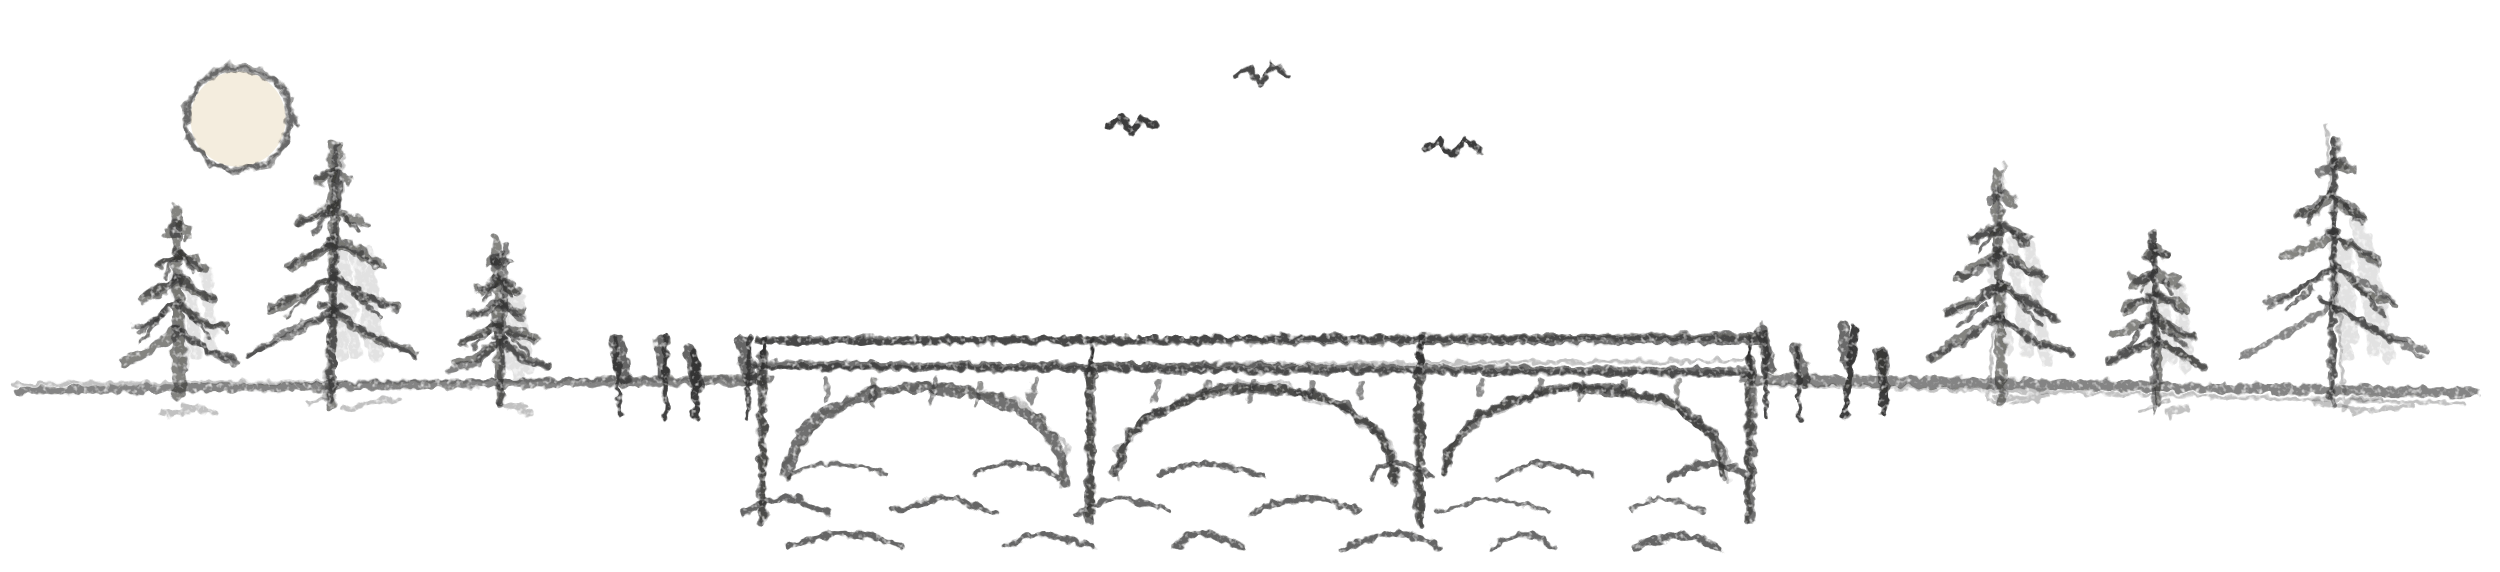
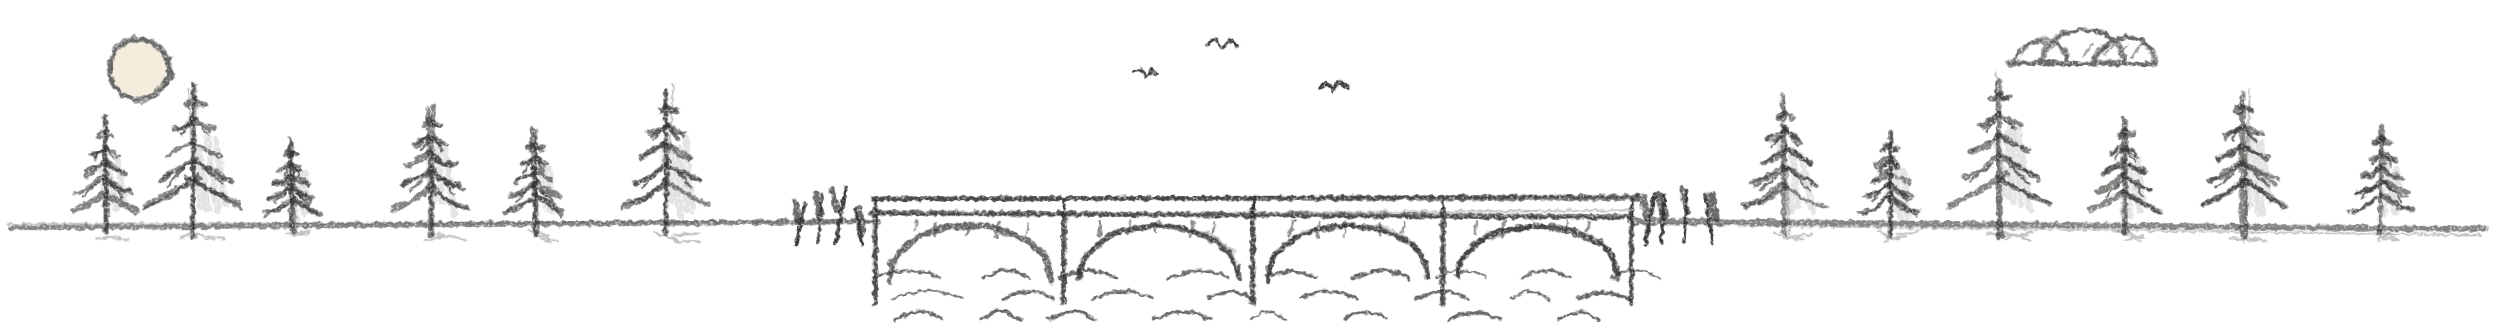
- <svg xmlns="http://www.w3.org/2000/svg" viewBox="0 0 420 96" width="420" height="96">
+ <svg xmlns="http://www.w3.org/2000/svg" viewBox="0 0 720 96" width="720" height="96">
  <defs>
    <filter id="pencil" x="-2%" y="-2%" width="104%" height="104%">
      <feTurbulence type="fractalNoise" baseFrequency="0.55" numOctaves="2" seed="724" result="tooth" />
      <feDisplacementMap in="SourceGraphic" in2="tooth" scale="1.7" xChannelSelector="R" yChannelSelector="G" result="line" />
      <feTurbulence type="fractalNoise" baseFrequency="1.15" numOctaves="2" seed="731" result="paper" />
      <feColorMatrix in="paper" type="matrix" values="0 0 0 0 0  0 0 0 0 0  0 0 0 0 0  -2.2 0 0 0 2.15" result="gaps" />
      <feComposite in="line" in2="gaps" operator="in" />
    </filter>
  </defs>
  <circle cx="40" cy="20" r="8" fill="#EFE6D0" opacity="0.7" />
  <g fill="none" stroke="#333331" stroke-linecap="round" stroke-linejoin="round" filter="url(#pencil)">
-     <path d="M29.2 43.3L27.7 46.6M32.2 53.3L35.6 57.0M53.2 49.1L47.9 53.1M361.3 46.9L359.5 48.9" stroke-width="0.56" opacity="0.66" />
-     <path d="M2.1 64.5L128.3 63.7M294.1 64.5L414.2 67.8M128.1 61.7L294.2 60.6M178.2 81.9L179.4 74.8L176.6 72.5L174.0 69.7L171.0 67.0L166.1 66.3L160.0 65.2L156.4 64.5L150.4 65.7L145.2 65.3L140.5 69.1L137.8 69.4L135.7 73.9L132.7 76.9L131.7 79.0M234.7 81.3L234.4 76.2L232.3 72.8L228.7 71.5L226.0 68.5L219.9 67.5L216.5 64.3L210.8 64.5L207.0 64.3L200.5 65.9L195.7 69.0L193.0 69.7L190.3 74.0L187.6 75.1L188.0 80.7M290.4 81.0L290.1 75.4L287.3 72.1L283.3 69.4L279.7 68.2L275.5 67.2L272.2 66.3L266.4 64.3L260.6 66.2L255.2 67.1L252.8 69.1L247.2 70.4L244.6 73.1L242.5 77.0L242.8 78.8M54.5 66.9L57.7 26.2M334.1 67.2L336.6 27.5M394.0 69.4L390.8 21.2" stroke-width="0.62" opacity="0.3" />
-     <path d="M266.2 64.0L265.2 67.4M282.1 63.8L281.7 67.0" stroke-width="0.66" opacity="0.52" />
-     <path d="M131.8 80.4L135.0 78.9L137.4 77.9L140.6 77.9L143.4 78.3L146.1 78.7L148.7 79.7M241.2 86.1L244.5 85.2L247.9 83.8L250.8 84.0L253.9 84.3L257.1 85.0L260.5 86.1M273.8 85.9L275.7 84.6L277.5 83.8L280.1 84.0L281.8 83.9L283.8 85.2L286.1 85.7" stroke-width="0.66" opacity="0.7" />
-     <path d="M128.2 56.8L128.1 62.1M183.4 57.1L183.3 61.8M294.0 56.8L293.9 62.2" stroke-width="0.66" opacity="1.03" />
-     <path d="M55.0 35.7L52.7 39.4M82.0 56.1L79.5 58.6M85.5 56.2L88.7 59.5M363.5 47.1L364.9 49.3M363.6 55.5L367.1 58.1" stroke-width="0.68" opacity="0.68" />
-     <path d="M28.9 69.8L32.6 68.8M27.1 69.2L31.5 68.9M30.7 68.1L36.3 69.3M51.8 67.8L56.5 66.7M58.8 68.4L67.2 67.0M57.4 68.9L64.8 67.1M86.0 68.1L88.5 68.1M85.2 68.4L89.4 69.3M83.9 67.8L87.9 68.9M335.2 66.5L342.4 67.2M334.7 67.4L343.6 66.3M338.1 67.9L343.1 66.6M364.5 69.8L367.8 68.6M364.0 69.1L368.0 68.2M359.7 69.0L364.2 67.3M395.5 69.2L405.1 68.2M388.8 67.4L398.4 69.1M395.1 67.0L400.2 67.0" stroke-width="0.75" opacity="0.3" />
-     <path d="M31.0 43.1L32.5 45.9M27.5 52.7L23.8 57.4M83.2 47.8L81.5 50.1M334.9 39.0L332.6 41.9M333.8 51.1L328.9 54.7M338.5 50.1L342.8 54.9" stroke-width="0.75" opacity="0.7" />
-     <path d="M104.2 70.0L103.5 56.9M125.5 70.2L125.9 57.0M296.6 69.7L296.6 55.8M302.4 70.3L302.0 58.4M207.5 12.9L209.9 11.3L211.7 14.0L213.9 10.9L216.5 13.0" stroke-width="0.75" opacity="0.89" />
-     <path d="M147.0 63.7L146.5 67.8M164.8 64.4L164.2 67.9" stroke-width="0.79" opacity="0.54" />
-     <path d="M180.9 86.3L183.6 84.8L186.2 83.8L188.8 83.6L191.2 84.4L193.5 84.6L196.3 85.9M250.5 92.2L252.5 90.7L253.9 90.3L255.4 89.9L257.6 89.8L259.5 91.2L261.0 91.7" stroke-width="0.79" opacity="0.73" />
-     <path d="M57.9 36.2L60.1 38.6M59.4 49.4L63.9 53.2M84.8 47.5L85.9 49.9M360.0 54.6L357.6 58.4M394.0 34.6L396.5 37.4M388.6 48.4L384.3 51.9M395.6 47.5L400.3 52.7" stroke-width="0.83" opacity="0.7" />
-     <path d="M49.8 21.3L47.9 15.3L43.7 11.6L38.3 10.9L33.7 13.6L31.1 18.9L31.4 23.3L35.7 27.7L40.0 29.0L45.3 27.0L48.3 23.3L49.1 16.5" stroke-width="0.84" opacity="0.47" />
-     <path d="M157.4 63.6L156.2 67.3M272.9 64.2L272.7 66.1" stroke-width="0.88" opacity="0.55" />
-     <path d="M163.9 79.7L165.9 78.8L168.6 77.9L170.7 77.6L172.8 78.4L175.2 78.6L177.6 80.1M194.8 79.9L197.2 78.6L200.8 77.8L203.8 78.1L206.6 78.5L209.4 79.2L212.1 80.0M251.7 80.3L254.8 79.1L257.1 77.9L260.0 77.8L262.5 78.4L265.3 79.2L267.6 79.7M168.8 91.7L171.1 91.1L173.3 89.9L176.0 89.8L178.3 90.5L180.6 90.8L183.4 91.9" stroke-width="0.88" opacity="0.75" />
-     <path d="M29.8 50.3L25.5 54.4L22.5 54.9M29.2 55.0L35.2 59.1L39.4 60.3M56.6 46.8L61.6 49.7L66.5 52.0M57.6 51.4L49.7 55.9L41.7 59.6M53.9 50.7L63.1 56.7L69.5 59.7M84.3 43.0L83.3 44.9L82.9 43.9M83.9 50.1L80.8 52.5L79.5 53.0M83.3 50.9L86.0 52.2L87.9 53.7M84.5 57.1L88.0 60.8L92.3 61.4M335.3 33.3L334.1 34.2L334.1 33.2M335.5 31.8L334.5 33.6L334.3 33.6M336.7 37.8L339.3 40.0L341.2 39.8M336.0 42.7L340.5 45.6L343.0 46.2M335.3 53.0L330.2 57.4L324.0 60.1M335.7 52.8L341.6 57.6L348.0 59.4M361.6 42.4L361.1 43.1L360.1 43.2M362.4 49.1L365.0 51.1L366.3 52.3M362.5 56.6L357.4 59.2L354.5 60.6M391.6 45.2L385.6 49.2L381.2 51.7M392.6 45.1L398.7 48.3L402.0 50.7M391.9 50.8L384.2 55.9L376.5 60.2M392.1 51.1L384.9 55.8L376.6 59.7M389.7 50.1L399.1 55.5L406.9 59.9" stroke-width="0.89" opacity="0.59" />
-     <path d="M111.7 70.3L111.9 56.7" stroke-width="0.9" opacity="0.93" />
-     <path d="M361.9 68.8L361.8 39.1M391.9 67.9L392.2 23.7" stroke-width="0.94" opacity="0.59" />
-     <path d="M337.9 38.9L339.7 41.2M389.9 34.1L387.6 37.6" stroke-width="0.94" opacity="0.7" />
-     <path d="M138.9 63.7L138.9 67.0M210.7 64.1L209.8 67.4M220.4 64.3L219.9 67.0M228.5 64.2L228.6 66.5" stroke-width="0.96" opacity="0.55" />
-     <path d="M230.3 80.3L231.5 78.6L233.7 78.0L234.8 77.5L236.5 78.2L238.6 79.0L240.3 79.9M149.9 85.7L152.7 85.2L155.7 84.2L158.1 83.5L161.3 84.0L163.7 85.1L167.2 86.3M210.2 86.4L212.7 85.0L216.4 84.1L219.1 83.6L222.4 83.8L225.7 85.0L228.4 85.7M225.2 92.4L228.2 91.0L231.4 90.3L233.8 89.5L236.5 89.8L239.8 90.9L242.1 92.1" stroke-width="0.96" opacity="0.75" />
-     <path d="M239.5 25.1L242.0 23.3L243.9 26.2L246.2 23.4L248.6 25.2" stroke-width="1.0" opacity="0.95" />
-     <path d="M49.5 21.0L47.4 14.5L43.1 12.1L38.4 11.3L33.8 13.8L31.1 18.2L31.7 23.4L35.7 27.9L40.0 28.6L45.4 27.6L48.3 23.1L48.3 17.2" stroke-width="1.01" opacity="0.49" />
-     <path d="M126.6 61.6L294.1 62.8" stroke-width="1.03" opacity="0.63" />
-     <path d="M30.7 42.8L27.6 43.8L26.6 44.7M30.3 46.4L26.4 48.8L24.4 49.7M29.8 46.8L33.9 49.1L35.9 50.5M29.5 50.8L25.6 54.2L23.1 55.9M30.6 51.1L33.7 54.4L38.1 54.7M29.9 54.9L35.5 59.4L39.5 60.8M56.2 28.4L54.3 29.9L53.3 29.8M55.3 46.7L50.7 49.5L45.2 51.6M57.8 51.5L48.3 55.7L41.6 59.8M83.2 44.1L84.3 43.5L85.7 43.9M84.2 44.2L84.5 44.6L84.9 44.2M84.3 46.7L85.7 47.6L86.9 49.2M84.7 51.0L81.7 52.6L78.8 52.7M83.7 54.1L80.5 56.5L77.7 57.8M83.3 54.4L87.4 56.7L89.8 57.4M84.1 56.9L79.9 61.0L75.7 62.2M336.5 42.3L331.4 46.1L329.1 46.2M361.9 53.6L365.7 55.2L368.6 56.7M362.2 57.3L367.2 59.7L370.4 62.0M392.7 27.7L391.3 28.2L389.6 28.7M392.2 26.9L391.2 28.7L389.4 29.2M392.1 27.5L394.0 27.3L394.0 27.7M391.4 32.8L388.5 34.4L386.1 36.3M392.7 33.5L395.6 35.0L397.0 36.7M391.3 39.0L396.4 41.8L399.5 43.7M392.8 44.8L385.4 49.2L380.7 50.8M390.3 50.4L398.9 55.5L407.7 58.8" stroke-width="1.07" opacity="0.61" />
-     <path d="M174.0 63.7L173.1 67.2M194.6 64.2L194.0 67.4M202.9 64.3L202.1 66.5M249.0 63.9L248.5 66.6M258.7 64.2L258.4 66.5" stroke-width="1.09" opacity="0.55" />
-     <path d="M280.5 80.3L282.5 79.2L285.2 78.1L286.8 78.0L288.9 78.2L291.4 78.6L293.9 80.2M125.0 85.9L127.4 84.9L129.4 84.1L131.8 83.9L134.0 83.7L136.8 85.3L139.1 86.0M132.7 91.7L135.3 91.0L138.6 89.9L141.9 89.7L145.3 89.9L148.3 90.6L151.5 92.0M197.3 91.8L198.9 90.7L200.7 89.7L203.3 89.5L204.7 90.1L206.6 91.2L208.8 91.9M274.4 92.1L276.7 91.0L279.4 90.5L281.9 89.9L283.7 90.2L286.0 90.7L288.8 92.3" stroke-width="1.09" opacity="0.75" />
-     <path d="M238.7 57.0L238.5 61.9" stroke-width="1.09" opacity="1.1" />
-     <path d="M309.9 70.1L311.5 54.8" stroke-width="1.1" opacity="0.95" />
-     <path d="M84.1 68.2L84.9 41.0M391.6 66.7L392.3 23.3" stroke-width="1.12" opacity="0.61" />
-     <path d="M128.4 59.4L128.1 87.1M183.0 61.8L183.3 86.8M238.3 59.7L238.7 87.8M293.9 60.4L293.7 87.4M234.2 81.0L233.8 76.2L231.5 73.1L229.3 70.6L225.4 68.5L221.5 66.6L216.0 65.6L210.9 65.1L205.9 65.6L200.7 66.9L196.3 68.5L192.6 70.1L189.9 73.1L188.2 76.3L187.1 79.6M289.7 80.3L288.5 76.0L287.3 72.5L284.6 70.8L281.1 67.7L276.8 66.6L271.2 65.2L266.8 65.0L261.0 65.6L255.9 66.8L252.1 68.1L247.9 69.9L245.3 72.8L243.6 76.2L242.7 79.5" stroke-width="1.12" opacity="0.66" />
-     <path d="M127.4 57.4L296.0 56.5" stroke-width="1.12" opacity="0.68" />
-     <path d="M29.4 37.5L29.5 39.4L28.3 38.5M29.4 37.4L28.6 39.2L28.0 39.5M30.3 51.4L33.8 53.8L37.9 55.3M56.2 29.0L57.3 29.1L58.5 30.6M56.6 28.7L56.7 30.3L58.6 30.2M56.6 34.2L53.7 36.4L50.4 37.4M55.7 35.4L59.1 36.4L61.1 37.3M56.1 34.4L58.2 36.7L61.9 37.6M55.4 41.1L51.9 43.1L48.3 44.6M55.3 40.6L60.6 43.0L63.0 44.3M84.1 47.3L81.6 48.5L80.2 48.3M84.6 56.9L80.3 59.9L76.4 61.1M83.4 56.7L87.9 60.1L92.0 61.5M335.6 47.5L341.4 51.0L345.4 53.6M335.5 53.3L342.7 57.6L347.5 59.0M361.9 42.4L363.2 42.7L363.9 42.9M362.6 49.7L358.5 50.6L356.6 51.9M362.4 57.5L366.2 59.3L370.1 61.5M392.4 39.6L396.6 42.5L399.6 44.2M392.7 44.8L397.3 49.2L402.3 51.3" stroke-width="1.19" opacity="0.62" />
-     <path d="M3.2 65.6L129.3 63.6M4.6 65.7L129.2 63.9" stroke-width="1.25" opacity="0.6" />
-     <path d="M362.7 67.6L361.7 39.2" stroke-width="1.25" opacity="0.62" />
-     <path d="M116.9 69.9L116.7 59.0M316.5 69.6L316.2 59.3M186.3 21.1L188.5 19.7L190.0 22.2L191.8 20.1L193.9 21.0" stroke-width="1.25" opacity="0.95" />
-     <path d="M29.9 37.8L30.4 38.3L31.5 39.0M30.8 38.4L31.7 38.5L31.4 39.9M29.3 42.2L32.0 43.9L33.4 44.9M29.7 46.5L32.6 49.1L35.5 49.8M56.1 34.4L53.2 36.0L50.1 37.2M56.3 46.3L51.0 49.8L45.4 52.2M56.3 46.4L61.1 50.0L66.8 51.3M84.3 50.4L86.4 52.4L87.9 52.5M83.9 54.8L87.9 56.1L90.1 56.9M336.5 38.5L333.0 39.2L331.2 40.1M335.8 37.4L338.8 39.1L340.3 40.4M336.8 47.5L331.5 51.1L327.3 52.7M335.6 47.9L340.3 50.9L345.1 53.3M361.6 41.2L361.8 43.2L360.7 42.8M362.6 46.4L359.8 47.3L358.1 46.6M361.5 46.3L363.9 46.9L366.0 46.7M362.3 45.0L364.6 47.5L366.0 48.2M362.1 53.4L357.7 55.0L356.0 56.1M362.1 52.7L358.8 55.0L354.8 56.1M361.9 52.5L365.5 56.2L368.1 56.6M391.4 32.9L394.2 35.3L397.0 36.2M391.8 39.8L387.0 42.2L383.4 42.9M392.4 38.9L387.4 41.7L384.3 43.0" stroke-width="1.31" opacity="0.62" />
-     <path d="M293.3 63.9L414.6 66.1M293.2 63.4L415.9 65.9" stroke-width="1.38" opacity="0.6" />
-     <path d="M55.6 66.8L56.8 24.7M336.4 66.9L335.6 29.1M336.3 67.6L335.2 29.9" stroke-width="1.38" opacity="0.62" />
-     <path d="M127.2 61.2L294.2 62.4M127.9 59.9L128.1 87.6M294.3 60.6L294.1 87.3M234.2 81.0L233.3 75.8L231.5 72.6L228.8 70.4L225.9 68.1L220.8 66.4L216.4 65.5L211.3 65.4L205.4 65.0L200.6 66.5L196.6 68.6L192.8 70.2L189.7 72.7L188.7 75.8L187.9 79.6M289.3 79.6L289.2 75.4L287.5 72.6L284.2 70.2L281.3 67.7L276.2 66.3L271.1 65.8L266.6 65.5L261.2 65.0L256.6 66.8L252.3 68.2L248.2 70.3L245.6 73.3L243.4 75.8L242.8 79.4" stroke-width="1.38" opacity="0.68" />
-     <path d="M127.4 57.2L295.9 57.1" stroke-width="1.41" opacity="0.68" />
-     <path d="M30.3 43.2L27.6 43.8L26.6 45.0M30.4 43.1L32.7 43.5L34.5 45.2M29.4 47.3L27.3 48.7L23.9 50.3M29.8 55.1L24.4 59.4L21.1 60.2M29.9 55.9L24.1 59.5L20.7 60.9M55.4 28.9L54.5 30.0L53.4 30.6M56.8 40.7L52.4 43.2L48.9 45.1M56.0 39.9L60.8 42.3L64.0 44.4M54.2 51.1L63.2 57.1L69.5 59.1M83.9 43.1L82.4 43.9L82.3 44.0M83.6 46.6L82.7 47.8L80.8 48.9M84.3 47.1L85.8 48.8L87.1 48.7M83.7 54.8L79.9 56.4L78.3 57.5M336.2 33.2L337.9 33.5L338.2 34.2M335.9 32.9L337.0 33.2L337.8 34.1M335.7 38.0L332.9 39.1L331.4 40.4M335.7 42.8L331.6 44.8L328.8 46.7M335.3 42.2L340.1 44.9L343.2 46.6M336.5 48.1L330.5 50.7L327.4 52.4M336.1 53.1L329.3 56.9L324.6 60.2M362.5 41.4L363.0 42.5L363.8 42.8M361.9 45.8L359.4 47.4L358.2 48.1M362.0 49.6L359.3 50.8L357.3 52.5M362.7 50.1L365.5 50.6L367.4 52.2M361.6 57.5L356.7 59.5L354.5 60.6M392.6 27.6L393.2 28.0L395.2 28.6M391.5 32.8L389.1 35.5L386.0 36.1" stroke-width="1.48" opacity="0.62" />
-     <path d="M29.6 66.4L29.8 34.9M30.6 65.8L29.5 35.6M55.6 68.0L56.0 24.4M84.1 67.5L83.3 40.4" stroke-width="1.56" opacity="0.62" />
-     <path d="M183.4 61.4L183.0 87.3M238.5 60.2L238.4 87.3M178.8 80.5L178.2 76.0L176.2 72.8L174.3 70.3L169.9 68.5L165.3 66.8L161.0 65.2L155.5 65.1L151.0 65.3L145.1 66.2L141.5 68.0L137.1 69.9L134.3 72.9L133.5 75.5L132.2 79.7M179.1 81.1L178.0 76.1L176.2 72.7L173.5 70.7L170.6 68.1L165.6 66.4L161.1 65.8L155.5 65.2L150.0 65.3L145.4 66.9L141.1 68.3L137.2 70.7L134.9 73.4L133.3 75.6L131.9 79.7" stroke-width="1.56" opacity="0.68" />
-     <path d="M110.9 57.1L111.5 63.1M296.0 55.5L297.4 61.7M309.6 54.6L310.2 60.9" stroke-width="1.98" opacity="0.73" />
-     <path d="M34.8 45.7L35.5 59.2M32.0 48.3L32.7 59.5M29.4 46.5L30.8 61.3M62.1 42.1L63.4 59.7M59.6 41.7L62.7 59.2M57.4 41.1L59.8 59.3M55.8 41.4L57.7 60.1M87.0 50.3L88.8 61.9M84.9 50.1L87.0 63.3M83.9 50.8L85.3 61.1M341.0 41.3L343.7 60.5M338.1 41.0L340.6 59.0M334.9 44.3L337.3 58.6M366.2 48.4L367.4 62.2M363.3 50.1L365.0 60.1M361.1 48.6L363.2 60.8M397.7 40.0L401.2 59.9M395.8 36.9L398.9 59.2M393.7 40.5L395.4 56.7M391.7 38.8L394.5 59.6" stroke-width="2.0" opacity="0.14" />
-     <path d="M301.7 58.4L303.3 64.2M315.9 59.1L316.5 65.1" stroke-width="2.06" opacity="0.7" />
-     <path d="M115.8 58.9L117.2 64.9" stroke-width="2.2" opacity="0.75" />
-     <path d="M103.6 57.3L104.9 63.0M124.7 57.5L126.0 63.5" stroke-width="2.42" opacity="0.75" />
+     <path d="M31.0 43.1L32.8 45.9M57.7 35.8L59.7 38.7M82.1 56.3L79.1 58.4M151.6 54.9L148.7 58.2M190.2 37.5L188.1 40.3M611.4 43.6L609.2 45.7M687.5 45.4L688.5 47.8" stroke-width="0.56" opacity="0.66" />
+     <path d="M2.1 64.5L252.3 63.7M470.1 64.5L714.2 67.7M252.1 61.7L470.2 60.6M302.7 81.7L302.2 76.9L299.9 72.7L297.1 70.9L292.7 68.6L290.0 66.4L284.9 64.4L279.8 64.0L273.5 65.2L269.7 65.6L264.5 69.1L261.4 69.8L259.6 71.8L257.8 76.4L255.5 80.8M357.2 81.0L355.9 75.9L355.4 72.4L351.5 69.3L347.7 66.9L344.7 67.5L339.9 65.7L332.7 64.7L327.7 65.1L322.7 65.7L318.6 68.2L316.9 70.4L312.5 72.9L312.1 76.1L311.4 80.8M410.4 80.5L410.0 76.5L408.2 72.8L406.9 70.6L403.0 67.0L398.4 65.3L394.1 64.9L388.1 65.0L382.9 65.1L377.3 66.1L374.1 67.0L371.5 69.7L367.4 73.7L365.4 75.7L365.6 81.5M464.8 80.4L464.8 76.9L464.0 71.9L460.5 70.1L458.0 67.6L453.1 66.0L447.8 66.4L443.0 64.2L438.2 65.7L433.8 67.1L429.7 68.7L424.6 69.2L421.4 73.9L419.6 77.1L420.7 80.4M56.4 68.6L54.2 25.5M191.3 67.0L193.9 24.4M515.3 67.7L513.8 29.1M575.7 69.0L574.9 20.5M646.3 70.1L647.9 25.7" stroke-width="0.62" opacity="0.3" />
+     <path d="M602.3 13.0L599.8 16.2M608.4 13.0L606.2 15.5M612.8 13.2L610.4 15.7" stroke-width="0.66" opacity="0.44" />
+     <path d="M296.1 64.2L295.6 67.5M350.0 64.0L349.3 67.2M387.6 63.8L386.9 68.4M397.5 64.4L397.1 67.7M451.6 63.7L450.8 67.3" stroke-width="0.66" opacity="0.52" />
+     <path d="M413.9 79.8L416.5 78.6L419.0 78.0L420.9 78.1L423.4 78.3L425.4 78.6L427.9 79.7M464.0 80.1L466.0 79.0L468.3 77.9L471.0 77.8L473.4 78.0L475.7 79.0L478.0 80.1M257.1 86.1L260.2 84.7L263.9 84.4L266.8 83.4L270.5 84.0L274.0 85.0L277.1 85.7M435.2 85.7L437.2 85.1L438.9 83.8L440.7 83.8L441.9 84.5L443.8 84.7L446.2 86.3M360.3 91.9L362.1 91.2L363.8 89.7L365.0 89.8L366.8 89.9L368.6 91.0L370.3 92.3" stroke-width="0.66" opacity="0.7" />
+     <path d="M252.2 56.8L252.1 62.1M306.5 57.1L306.5 61.8M415.5 56.8L415.4 62.2M470.1 57.0L470.1 62.2" stroke-width="0.66" opacity="1.03" />
+     <path d="M28.0 52.7L23.8 56.7M83.2 47.9L82.0 50.4M85.2 47.7L86.2 50.5M85.5 55.4L88.7 59.0M121.6 51.9L117.9 55.3M152.7 46.2L150.9 49.5M155.7 54.7L159.5 58.4M189.5 49.4L184.9 54.2M516.9 50.1L521.2 54.8M573.3 47.7L567.3 52.1M683.8 53.6L680.2 57.0" stroke-width="0.68" opacity="0.68" />
+     <path d="M29.7 68.2L34.6 68.6M27.8 68.6L32.4 68.3M29.6 68.2L36.9 69.1M55.0 67.2L62.0 68.5M59.3 68.5L64.1 68.8M51.8 68.4L56.1 67.4M82.6 67.1L87.0 67.3M84.3 67.1L89.2 66.6M84.9 67.8L88.8 67.3M125.2 67.4L128.8 68.1M126.9 67.5L134.2 69.1M122.3 69.5L127.3 67.9M152.8 66.6L158.1 68.1M154.7 67.8L158.3 69.8M156.2 68.5L160.6 69.4M194.2 67.8L201.2 67.2M188.4 66.9L195.6 69.3M194.1 69.6L201.4 69.5M514.6 68.7L521.9 67.3M513.3 68.5L519.1 68.9M510.8 67.0L515.1 68.5M541.1 66.5L544.2 68.3M546.3 67.6L552.4 66.6M543.3 69.2L549.2 68.0M577.0 68.7L585.5 66.9M572.3 67.3L582.8 67.8M576.4 66.9L584.9 69.1M611.7 69.2L617.1 67.9M612.4 66.7L616.4 69.6M609.8 66.5L617.5 68.6M642.1 68.5L650.1 69.5M645.6 68.6L650.0 68.6M646.8 68.2L652.6 69.2M684.6 69.3L688.3 67.1M685.8 66.6L689.4 68.4M685.8 68.6L690.8 69.2" stroke-width="0.75" opacity="0.3" />
+     <path d="M28.3 43.7L27.4 46.0M54.3 35.9L52.4 38.9M58.7 48.5L64.1 52.7M125.8 40.0L127.1 43.5M127.0 51.2L130.6 55.7M155.3 46.9L156.6 49.3M513.1 38.9L510.0 42.2M577.6 34.9L580.6 37.1M612.6 43.4L614.9 46.4M610.1 53.0L606.5 56.9M614.9 53.4L617.2 56.5M644.5 36.9L642.9 40.4M643.1 50.3L638.2 54.1M649.3 50.1L653.7 53.7M685.0 44.6L683.3 47.4M687.9 53.8L691.7 57.9" stroke-width="0.75" opacity="0.7" />
+     <path d="M235.6 70.0L236.8 56.0" stroke-width="0.75" opacity="0.89" />
+     <path d="M325.5 63.7L325.0 67.2M333.4 63.7L332.7 66.8M380.1 63.9L379.4 68.2M404.4 64.2L403.9 66.9M425.4 64.0L424.8 67.3" stroke-width="0.79" opacity="0.54" />
+     <path d="M251.4 79.7L254.9 79.0L257.5 78.4L261.0 77.9L264.2 78.3L267.8 78.5L270.6 80.3M336.2 80.3L339.6 79.2L342.5 78.2L345.1 78.0L348.2 78.3L350.4 78.5L353.7 79.8M314.8 86.2L318.2 84.8L321.0 84.0L323.6 84.0L326.1 83.8L328.9 84.9L331.5 85.6" stroke-width="0.79" opacity="0.73" />
+     <path d="M52.7 48.7L48.1 53.6M515.7 39.2L517.8 41.9M511.5 51.0L506.9 54.7M541.6 55.3L539.0 57.8M546.3 54.5L549.1 57.7M574.2 34.8L572.1 37.7" stroke-width="0.83" opacity="0.7" />
+     <path d="M606.6 13.4L604.6 15.9" stroke-width="0.88" opacity="0.47" />
+     <path d="M263.9 63.7L263.7 66.1M343.7 63.9L342.9 68.1" stroke-width="0.88" opacity="0.55" />
+     <path d="M282.9 79.8L285.2 79.3L287.8 77.9L289.3 77.7L292.2 78.1L294.2 79.0L296.6 80.4M438.4 80.3L440.4 78.7L443.0 78.0L445.4 78.1L447.1 77.7L449.8 79.1L452.1 79.8M348.1 85.7L350.2 84.6L352.4 84.4L354.7 83.9L356.3 84.3L358.3 84.6L360.5 86.3M374.6 85.7L377.9 85.0L380.3 83.8L383.2 84.0L385.8 84.4L388.7 85.1L391.0 86.4M257.8 92.2L260.1 90.8L262.4 90.2L264.5 89.6L266.7 89.9L268.9 90.7L271.3 91.7M331.8 91.8L335.1 91.1L338.2 89.9L340.6 90.0L343.7 89.8L345.9 90.6L348.7 92.1M387.0 91.9L388.7 90.7L390.9 90.2L393.4 90.1L395.6 90.4L397.6 90.5L399.2 91.6M449.1 92.0L451.0 90.8L452.6 90.2L454.3 89.8L456.8 89.9L459.0 91.3L460.3 92.3" stroke-width="0.88" opacity="0.75" />
+     <path d="M29.9 37.9L30.6 38.6L32.7 39.4M30.2 38.8L31.6 39.1L32.2 38.8M29.6 42.8L32.8 43.8L33.4 45.1M30.6 43.2L32.1 43.3L34.4 44.8M30.3 51.0L25.9 54.3L21.7 55.6M29.3 50.3L25.1 54.3L22.5 55.8M55.6 28.9L56.6 30.4L59.0 30.6M56.4 40.4L51.3 42.6L48.4 44.9M55.9 40.9L51.9 42.8L48.0 45.1M56.8 45.5L50.8 49.5L46.4 51.5M84.0 46.6L82.4 47.9L81.2 48.2M83.5 50.9L86.2 52.5L89.0 52.8M84.8 58.2L79.3 60.4L76.3 62.4M124.2 34.8L124.6 36.0L126.9 36.4M124.0 39.0L126.3 41.6L127.6 41.4M124.5 48.9L119.2 51.7L116.1 53.1M154.0 41.2L152.8 41.9L151.8 42.3M154.4 42.6L155.0 42.1L156.4 43.4M154.3 53.0L150.2 55.8L146.6 56.9M192.0 30.2L190.8 31.4L190.2 32.5M192.3 36.2L194.8 38.6L197.3 38.2M191.3 40.9L196.1 43.6L199.3 45.5M191.5 47.6L187.4 50.8L183.0 53.2M191.4 47.9L197.2 50.1L201.5 52.2M514.6 37.6L511.1 39.0L508.8 40.0M514.0 42.8L509.7 46.0L507.3 46.5M513.8 47.7L508.5 50.9L504.0 52.7M514.1 48.3L518.5 50.9L522.6 52.9M513.8 53.2L520.0 57.7L526.1 59.6M514.5 54.0L520.0 57.8L525.2 59.3M544.4 41.8L543.8 41.9L541.8 43.3M543.7 49.9L546.0 50.6L549.7 52.7M544.2 49.9L546.0 50.9L549.8 51.7M543.8 53.0L540.6 55.2L536.9 56.5M544.5 52.8L547.5 55.5L550.2 57.2M544.2 56.0L539.7 60.5L536.3 61.8M576.7 39.0L571.6 41.5L567.8 43.3M575.2 38.4L579.7 41.9L584.3 42.8M576.7 44.4L582.6 48.9L586.3 50.4M575.0 50.3L584.1 56.1L590.7 58.4M611.3 43.0L613.8 43.6L615.8 45.4M611.8 50.7L615.8 53.7L619.5 54.6M645.7 30.4L647.9 32.3L649.0 31.9M645.9 41.5L649.2 44.1L653.7 45.3M645.5 47.3L651.3 50.4L655.3 53.1M685.4 44.5L684.1 45.3L683.2 46.0M685.6 43.8L683.3 45.7L682.5 46.0M685.9 47.9L688.9 50.3L690.9 50.5M685.9 51.7L689.4 55.1L692.9 56.7M686.4 56.1L681.9 58.8L677.7 61.6M686.6 55.8L691.1 59.2L694.8 60.9" stroke-width="0.89" opacity="0.59" />
+     <path d="M485.0 70.0L485.9 54.7M326.7 21.0L328.5 19.9L330.2 22.0L331.5 20.1L333.1 21.5" stroke-width="0.9" opacity="0.93" />
+     <path d="M55.6 68.1L55.6 24.2M191.6 67.7L191.8 26.1M612.3 67.1L612.3 34.5" stroke-width="0.94" opacity="0.59" />
+     <path d="M469.9 60.6L470.0 87.0M356.7 79.9L356.0 76.2L354.2 73.2L351.4 70.6L348.1 68.3L343.7 66.9L339.3 64.9L333.3 64.9L328.8 65.7L323.4 66.6L319.6 68.4L315.8 70.7L313.6 73.1L311.2 76.1L310.6 80.1" stroke-width="0.94" opacity="0.63" />
+     <path d="M32.3 53.2L35.5 57.0M123.3 41.1L121.3 42.9M193.6 37.7L195.1 40.3M195.4 49.2L198.8 53.9M543.2 46.7L541.5 49.5M545.4 46.6L546.0 48.7M578.8 47.6L584.4 53.0M647.1 37.9L649.9 40.7" stroke-width="0.94" opacity="0.7" />
+     <path d="M616.8 12.9L614.1 16.3" stroke-width="0.96" opacity="0.47" />
+     <path d="M279.4 64.3L278.4 67.6M287.8 64.0L286.8 68.3M372.6 63.7L371.3 67.9M433.3 63.8L432.6 68.0M441.6 64.2L440.6 66.3" stroke-width="0.96" opacity="0.55" />
+     <path d="M364.4 79.7L367.1 79.0L369.8 78.3L372.2 78.0L374.2 78.4L376.3 79.1L379.2 79.9M407.8 85.8L410.6 85.2L412.9 84.2L415.5 83.8L417.5 84.0L420.6 84.9L422.4 86.0" stroke-width="0.96" opacity="0.75" />
+     <path d="M347.6 12.9L349.9 11.3L352.0 14.1L354.1 11.4L356.4 13.3" stroke-width="1.0" opacity="0.95" />
+     <path d="M250.6 61.6L470.1 62.8" stroke-width="1.03" opacity="0.63" />
+     <path d="M30.2 47.3L26.9 48.4L24.7 49.3M29.6 46.8L32.7 48.6L35.7 49.2M55.3 40.7L60.2 43.5L63.4 44.5M55.5 40.9L60.3 43.9L63.4 45.0M56.4 46.6L62.4 49.3L65.8 51.9M57.1 50.2L49.3 56.4L41.2 60.1M83.7 44.0L84.5 44.0L85.7 44.7M84.4 57.0L79.5 60.6L76.1 61.2M123.3 54.6L130.4 58.5L134.9 60.4M154.6 45.2L152.3 46.2L151.0 46.8M153.3 45.5L155.8 46.6L156.8 47.7M154.0 49.4L150.6 51.3L148.9 51.6M153.7 48.9L156.6 50.6L158.8 51.6M154.8 48.6L157.0 51.0L158.8 52.1M154.1 57.3L148.9 59.3L146.3 60.9M154.6 56.2L159.3 59.1L161.7 62.2M192.3 30.3L190.7 32.0L189.7 31.5M191.4 36.5L188.8 38.6L187.7 39.1M191.5 41.6L187.6 43.9L185.2 45.2M191.5 47.7L197.8 49.8L201.4 52.0M514.0 33.2L513.1 33.8L512.1 34.3M513.2 32.4L514.8 33.2L516.1 34.6M513.7 32.5L514.9 32.9L516.7 33.7M514.4 37.3L516.3 39.3L517.8 39.9M514.2 48.0L519.7 51.0L523.2 53.7M544.4 46.2L546.0 47.2L546.7 47.3M544.4 50.0L542.0 51.7L539.0 52.5M544.6 52.6L540.2 55.5L537.3 56.8M575.7 32.4L572.3 35.0L569.9 36.0M576.0 45.2L569.8 49.4L565.4 51.0M575.5 44.3L570.9 48.8L565.9 51.3M611.9 38.3L611.5 38.4L610.0 38.9M612.0 37.7L612.8 39.5L613.8 39.3M612.1 47.3L615.9 49.0L617.4 49.4M611.3 50.6L615.9 53.0L619.3 54.8M611.2 54.9L617.2 58.8L622.2 61.4M646.5 30.3L647.5 31.1L648.6 32.3M645.8 36.6L648.1 38.6L650.2 38.3M646.8 42.4L641.4 44.3L638.4 45.5M645.6 42.0L650.7 44.6L652.9 46.0M645.8 46.8L651.6 49.8L656.4 51.7M686.2 40.2L684.5 40.8L683.5 40.8M685.7 55.7L680.7 60.1L676.6 61.1" stroke-width="1.07" opacity="0.61" />
+     <path d="M269.8 64.4L269.1 68.1M316.8 63.8L316.7 67.9M457.7 64.2L457.2 66.3" stroke-width="1.09" opacity="0.55" />
+     <path d="M305.2 80.2L307.9 79.0L310.9 78.2L313.4 77.6L315.7 78.3L318.5 78.9L321.6 80.0M389.3 80.2L392.7 79.0L395.2 78.5L397.4 77.6L400.6 78.1L403.0 78.8L405.9 80.1M289.3 86.4L291.2 84.8L293.8 84.2L296.5 84.2L299.0 84.0L300.8 84.6L303.2 86.1M454.5 86.0L457.2 85.0L459.8 84.4L462.4 84.1L464.4 84.5L467.3 85.3L469.6 86.1M283.0 91.9L284.9 90.7L286.7 89.7L288.2 89.4L290.2 89.8L291.6 91.2L294.0 92.1M302.1 91.8L304.7 90.8L306.8 90.2L309.2 89.8L310.8 89.8L312.8 90.7L315.2 92.0M417.2 92.2L419.8 90.9L422.6 90.2L424.8 90.1L427.1 90.0L429.5 91.1L431.8 91.8" stroke-width="1.09" opacity="0.75" />
+     <path d="M361.0 57.0L360.9 61.9" stroke-width="1.09" opacity="1.1" />
+     <path d="M229.4 70.4L231.8 58.5M248.3 70.4L246.2 60.3M478.4 69.7L479.3 56.6M493.3 69.8L491.1 56.3" stroke-width="1.1" opacity="0.95" />
+     <path d="M580.4 17.9L580.2 18.5L581.7 14.2L584.2 12.6L588.5 11.0L592.0 12.0L594.7 15.3L596.1 18.1L587.6 17.7L589.1 13.6L593.5 9.7L599.6 8.2L606.3 9.5L609.9 13.3L611.8 17.9L602.6 18.4L604.7 15.0L608.1 11.8L612.0 10.8L616.8 11.4L620.1 14.8L621.2 17.5L620.1 18.5L578.1 18.4" stroke-width="1.12" opacity="0.5" />
+     <path d="M30.4 66.9L30.1 33.4M83.8 66.2L83.6 40.1M124.6 67.3L123.2 31.0M154.0 67.6L154.2 37.2M544.4 68.4L544.7 38.6M611.6 67.2L611.7 33.9M685.3 67.7L685.7 36.1M685.4 67.0L686.4 36.2" stroke-width="1.12" opacity="0.61" />
+     <path d="M252.4 59.4L252.1 87.1M306.1 61.8L306.5 86.8M360.6 59.7L361.1 87.8M415.4 60.4L415.2 87.4M411.5 80.3L410.9 76.3L409.3 73.0L406.2 70.3L402.7 68.4L397.9 66.4L393.2 65.1L388.5 65.1L383.6 65.0L378.4 66.5L373.5 68.2L370.8 70.6L367.2 73.4L366.1 75.6L364.9 81.3" stroke-width="1.12" opacity="0.66" />
+     <path d="M251.4 57.4L472.0 56.5" stroke-width="1.12" opacity="0.68" />
+     <path d="M29.4 43.2L28.0 43.8L26.2 44.6M29.2 50.6L34.1 54.5L37.8 55.4M55.4 34.9L59.5 36.4L60.3 37.7M55.5 34.0L58.8 36.3L61.9 36.8M56.6 46.5L62.4 50.5L66.9 52.3M53.7 51.2L63.0 55.8L69.1 58.6M84.4 43.6L83.2 44.5L83.2 45.3M84.4 47.1L83.0 47.6L80.2 49.2M84.6 47.9L86.1 48.0L86.7 48.9M83.3 50.5L86.9 51.6L88.7 53.3M83.2 54.6L80.1 55.9L77.6 56.9M83.5 54.1L87.8 56.4L90.1 56.9M84.5 56.9L88.4 60.0L91.4 61.7M124.7 35.1L125.8 35.9L126.8 36.1M124.6 39.7L120.9 40.4L119.2 41.5M124.1 39.6L126.8 40.6L128.6 41.7M124.4 43.8L119.9 45.9L117.9 47.8M123.3 44.6L120.4 46.4L116.9 47.6M123.4 53.9L117.6 58.5L113.5 60.6M124.3 54.5L118.2 58.1L112.9 59.4M124.4 53.2L129.4 58.5L134.8 59.7M154.4 56.6L149.0 60.1L145.4 61.4M191.8 36.2L195.5 37.7L196.8 39.3M192.1 52.7L199.5 56.7L203.9 58.8M192.7 52.9L198.6 56.4L204.1 59.1M514.6 53.8L508.2 57.8L502.6 59.6M544.4 41.4L544.6 41.9L545.8 43.4M543.2 56.6L540.2 60.3L535.2 61.2M575.4 27.1L575.3 28.3L572.8 28.4M576.8 27.1L575.3 27.7L573.1 28.4M576.2 27.4L576.9 28.0L578.4 28.6M576.5 33.6L578.5 34.2L582.2 36.1M576.4 33.6L579.1 35.5L581.6 35.5M575.7 38.7L572.3 42.5L567.3 43.9M576.7 39.0L580.2 41.4L583.7 43.8M612.6 42.8L614.8 43.7L615.3 44.6M612.6 47.5L608.2 48.2L606.2 49.9M611.7 55.2L606.3 58.9L601.9 60.1M611.3 55.8L607.0 58.0L601.9 60.6M646.1 36.9L643.4 38.2L640.5 38.6M646.4 36.2L648.8 37.3L651.4 38.6M646.2 51.7L653.3 56.5L657.8 59.8M686.1 43.5L688.7 45.6L689.2 46.1M686.8 52.8L681.7 54.8L678.8 55.7" stroke-width="1.19" opacity="0.62" />
+     <path d="M49.8 22.1L47.1 15.3L42.9 11.6L38.0 11.5L33.6 14.0L31.5 18.8L31.7 23.2L35.3 27.7L40.0 28.6L45.4 27.0L48.2 23.3L49.2 16.6M579.7 17.6L579.8 18.2L581.5 15.3L584.6 12.6L587.7 11.9L592.1 12.6L595.0 14.4L595.6 18.6L587.8 18.2L590.0 13.7L594.0 9.9L599.6 8.4L605.9 9.5L610.5 12.7L612.3 17.9L602.8 17.6L604.4 14.2L607.6 12.4L612.4 10.6L616.8 11.3L619.2 14.3L620.5 18.5L619.7 18.4L578.5 18.1" stroke-width="1.24" opacity="0.5" />
+     <path d="M3.2 65.5L253.3 63.6M4.6 65.7L253.2 63.9" stroke-width="1.25" opacity="0.6" />
+     <path d="M30.7 67.0L30.5 33.6M55.4 68.2L56.0 24.6M513.7 67.0L513.4 27.5M514.0 67.4L513.5 28.1M544.6 67.1L544.4 37.9M645.6 67.7L645.5 27.9M646.9 68.4L646.0 26.9" stroke-width="1.25" opacity="0.62" />
+     <path d="M240.7 69.8L243.6 54.2M473.8 70.3L476.5 56.4M379.9 25.4L382.1 23.9L383.7 26.0L385.9 23.6L388.1 25.2" stroke-width="1.25" opacity="0.95" />
+     <path d="M30.3 46.2L26.7 49.3L24.8 50.7M30.6 47.0L33.6 48.5L36.1 50.2M30.8 55.1L25.3 59.5L20.9 60.4M29.5 55.9L25.1 58.5L20.8 60.6M56.1 28.9L56.8 29.2L59.2 30.2M55.4 34.1L53.9 36.8L50.1 36.9M55.7 46.1L49.8 49.2L46.3 52.3M53.6 50.8L63.0 56.0L69.1 60.0M84.2 44.5L84.4 43.8L85.4 44.4M84.1 46.7L85.0 48.9L86.3 48.8M83.6 50.5L81.4 52.2L78.8 52.9M83.9 57.7L87.6 59.5L92.4 61.7M124.7 35.0L123.5 35.7L122.3 35.6M123.7 34.0L123.6 35.3L121.9 36.3M124.0 43.6L127.0 47.3L130.7 47.7M124.3 48.5L128.2 52.0L133.2 54.6M154.5 45.7L152.7 46.7L150.5 47.0M154.4 45.4L155.6 46.5L157.7 46.9M153.9 50.0L150.7 50.7L148.5 52.7M153.7 52.7L149.7 55.6L147.7 55.9M191.2 30.8L193.6 31.3L194.7 32.4M191.3 41.4L187.2 43.5L184.6 45.4M191.5 41.0L195.3 44.7L198.7 46.0M191.7 52.2L186.0 57.1L179.9 58.4M514.3 32.3L512.3 33.4L512.1 33.5M513.8 37.0L517.0 39.1L518.6 41.0M514.4 43.5L510.6 45.9L507.4 47.0M514.0 42.6L518.3 45.0L521.3 47.1M544.6 45.1L546.0 46.7L546.6 48.2M544.3 48.6L541.8 50.3L539.7 52.3M543.8 53.5L547.0 55.4L550.7 56.3M544.0 56.5L548.4 60.4L552.6 60.9M576.7 26.6L576.9 28.4L578.5 27.8M577.8 49.6L568.9 55.3L561.2 59.9M578.2 50.2L568.2 56.2L561.3 58.9M574.8 51.0L582.9 55.5L590.1 58.5M611.3 37.8L610.6 38.7L610.6 40.0M612.3 41.9L609.2 43.2L608.1 44.1M611.7 54.9L616.6 58.2L621.8 60.8M646.5 36.4L642.7 38.0L641.2 39.6M645.5 47.2L641.0 50.7L636.3 51.8M646.5 52.2L639.4 56.3L634.1 59.1M646.5 51.8L653.4 56.5L658.2 59.3M685.9 40.7L685.2 39.9L683.8 41.4M685.3 47.9L683.5 50.7L681.1 50.7M685.3 47.6L688.5 50.7L691.9 51.7M685.6 52.4L682.8 54.7L678.9 55.5M686.1 56.5L690.7 59.6L694.9 60.2" stroke-width="1.31" opacity="0.62" />
+     <path d="M469.3 63.9L714.6 66.1M469.2 63.4L715.9 65.9" stroke-width="1.38" opacity="0.6" />
+     <path d="M84.6 66.7L83.7 41.0M123.9 67.7L124.8 30.5M191.9 66.5L191.7 26.6M576.2 67.7L575.3 23.4M575.5 68.5L575.8 22.8" stroke-width="1.38" opacity="0.62" />
+     <path d="M251.2 61.2L470.2 62.4M251.9 59.9L252.1 87.6M415.8 60.6L415.6 87.3M469.8 60.2L469.8 87.3M411.4 80.2L410.2 75.5L409.0 73.2L406.5 70.1L402.4 67.9L397.7 66.1L393.2 65.8L387.8 64.6L382.8 65.9L378.2 66.4L373.8 68.3L370.6 70.1L367.7 72.9L366.0 75.5L365.1 80.9M466.0 80.4L465.0 75.9L463.8 72.5L460.8 70.3L456.8 68.0L453.1 66.3L447.7 65.0L442.5 65.4L437.6 65.7L432.5 66.4L428.6 68.3L425.1 69.9L421.6 73.4L420.7 76.2L419.5 79.6" stroke-width="1.38" opacity="0.68" />
+     <path d="M49.5 22.6L47.1 14.7L43.8 11.8L38.3 10.9L33.3 13.5L31.5 18.9L32.2 24.0L35.3 27.4L40.5 29.5L44.9 26.9L48.4 22.9L48.7 16.8" stroke-width="1.41" opacity="0.5" />
+     <path d="M251.4 57.2L471.9 57.1" stroke-width="1.41" opacity="0.68" />
+     <path d="M30.7 37.5L28.4 39.4L28.9 38.8M30.7 37.8L28.7 38.5L28.8 38.6M30.8 42.8L28.5 43.9L26.8 45.1M30.2 51.1L34.2 54.0L37.0 54.8M29.8 55.6L35.3 59.1L39.4 60.4M30.3 55.8L35.2 58.2L39.1 61.1M55.7 28.6L54.3 30.3L53.7 29.8M56.1 28.2L55.0 29.5L53.9 30.6M55.3 34.9L53.3 36.3L51.6 37.3M57.5 51.2L48.2 55.9L41.9 59.2M84.1 44.4L82.7 43.9L82.2 44.5M83.8 50.0L82.3 52.9L79.0 52.7M83.5 53.4L81.0 56.6L78.0 57.3M84.3 53.3L86.6 55.9L89.4 57.9M124.0 39.6L121.6 40.6L119.9 42.1M123.4 44.1L127.1 47.0L131.1 47.1M123.6 49.8L118.5 51.9L116.1 53.1M123.8 49.3L129.2 52.9L132.3 53.4M153.5 41.6L153.1 43.0L151.7 42.8M153.4 41.4L154.4 42.6L156.3 42.2M154.2 52.3L157.2 55.7L160.9 56.6M154.3 53.6L158.0 54.7L161.2 56.4M154.2 56.0L158.4 59.1L161.8 60.7M191.8 31.4L193.2 32.0L195.0 31.3M192.3 36.1L189.2 37.8L186.6 38.1M192.7 46.5L187.4 50.9L182.9 52.8M192.5 52.0L185.8 57.3L179.4 59.6M514.5 37.0L511.8 40.2L509.0 39.8M514.5 42.5L518.1 44.9L521.7 46.9M514.6 48.7L508.3 51.4L505.5 53.1M513.7 52.6L507.0 58.0L502.0 59.0M544.2 41.9L543.3 42.2L542.3 43.1M543.2 41.7L545.1 43.2L546.4 42.6M544.5 46.2L542.9 47.1L540.9 48.0M543.4 45.5L542.3 46.0L540.0 47.7M543.7 56.1L548.8 59.8L551.6 61.4M575.5 32.8L572.8 35.6L571.2 36.6M575.8 45.0L582.3 48.4L587.2 51.6M611.4 38.6L613.5 38.1L614.5 38.5M612.5 42.6L609.3 43.8L608.3 44.5M611.4 46.1L608.8 48.2L605.7 50.2M611.4 46.8L615.0 48.5L617.8 49.2M611.8 50.9L607.1 54.2L603.6 55.2M611.4 50.5L607.1 53.7L604.3 55.1M645.8 31.0L645.3 30.9L643.9 31.4M645.9 30.2L645.3 32.3L643.5 32.1M645.5 41.9L642.2 44.5L638.7 45.9M645.8 46.7L640.3 49.8L636.9 52.4M646.3 52.3L639.4 56.9L634.5 59.0M685.4 39.7L687.0 41.3L687.1 41.3M686.1 39.6L686.8 40.4L688.3 41.2M685.8 44.8L688.5 45.7L689.9 46.1M686.8 47.3L683.6 49.6L680.2 50.7M686.8 52.3L690.0 53.9L693.0 55.3" stroke-width="1.48" opacity="0.62" />
+     <path d="M154.5 67.6L153.3 37.0" stroke-width="1.56" opacity="0.62" />
+     <path d="M306.6 61.4L306.2 87.3M360.8 60.2L360.7 87.3M302.7 80.6L301.6 75.5L300.1 73.4L297.2 70.3L293.0 67.9L289.2 66.9L284.3 65.0L279.6 64.9L274.5 65.0L269.5 66.1L264.7 67.8L261.8 70.8L258.7 72.8L256.9 76.2L256.3 81.0M302.6 80.8L301.8 75.7L300.2 72.5L297.3 70.0L293.6 68.5L288.7 66.2L284.8 65.1L279.1 65.6L274.1 64.9L268.9 66.7L264.6 68.1L261.5 69.9L258.9 73.3L256.6 75.6L256.3 81.2M357.0 80.2L355.8 76.0L354.3 73.2L351.3 70.4L347.5 68.1L343.6 66.7L339.2 65.6L334.2 64.8L328.3 65.7L323.6 66.3L319.4 67.8L316.3 70.5L313.5 73.3L311.5 75.7L310.6 80.2M466.2 79.9L464.8 75.7L463.7 72.6L461.1 69.8L456.7 68.6L452.8 66.9L447.6 65.8L443.2 65.1L437.4 65.6L432.4 66.6L428.5 67.7L425.3 70.5L422.5 72.8L420.3 76.0L419.8 79.7" stroke-width="1.56" opacity="0.68" />
+     <path d="M229.0 57.9L230.0 64.1M239.6 54.5L241.0 60.4M247.4 60.1L248.5 66.5M484.6 54.5L485.7 60.8" stroke-width="1.98" opacity="0.73" />
+     <path d="M33.7 46.2L36.4 59.8M31.3 48.5L33.3 60.2M29.3 48.2L30.8 61.6M62.2 40.3L64.8 58.9M59.5 39.1L62.6 60.5M57.1 42.2L59.9 60.3M55.9 41.1L57.9 59.8M87.8 49.8L88.4 61.0M86.1 49.7L87.6 61.6M83.7 49.3L85.2 63.8M128.0 42.7L130.9 62.1M126.0 42.6L127.3 58.0M123.3 46.2L125.1 57.9M157.8 48.5L159.4 60.9M155.8 49.5L157.6 60.1M153.8 50.9L154.6 61.9M197.6 40.0L199.3 60.7M195.2 42.5L198.0 60.4M193.2 42.7L196.1 62.0M190.8 41.9L193.7 57.8M518.8 44.5L522.1 61.1M516.1 43.2L517.7 59.5M512.4 40.7L515.9 60.7M548.0 49.2L549.5 62.4M545.7 49.7L547.3 62.8M543.4 49.8L545.2 60.2M581.0 36.7L584.6 60.2M579.3 36.1L582.1 58.9M577.9 38.6L579.7 58.0M574.8 40.7L577.9 56.5M615.4 45.2L617.3 58.9M613.4 47.5L616.2 60.6M611.4 45.9L613.6 61.8M651.0 41.3L653.8 57.6M649.4 40.2L651.6 61.7M647.5 39.7L650.6 61.4M646.2 43.5L647.9 59.4M690.1 48.8L691.1 58.8M687.2 47.3L689.9 61.2M686.1 47.9L686.6 61.6" stroke-width="2.0" opacity="0.14" />
+     <path d="M235.2 56.0L236.2 62.1M473.4 56.5L474.3 62.9" stroke-width="2.06" opacity="0.7" />
+     <path d="M478.1 56.5L479.4 62.2M492.9 56.3L494.1 62.8" stroke-width="2.42" opacity="0.75" />
  </g>
</svg>
